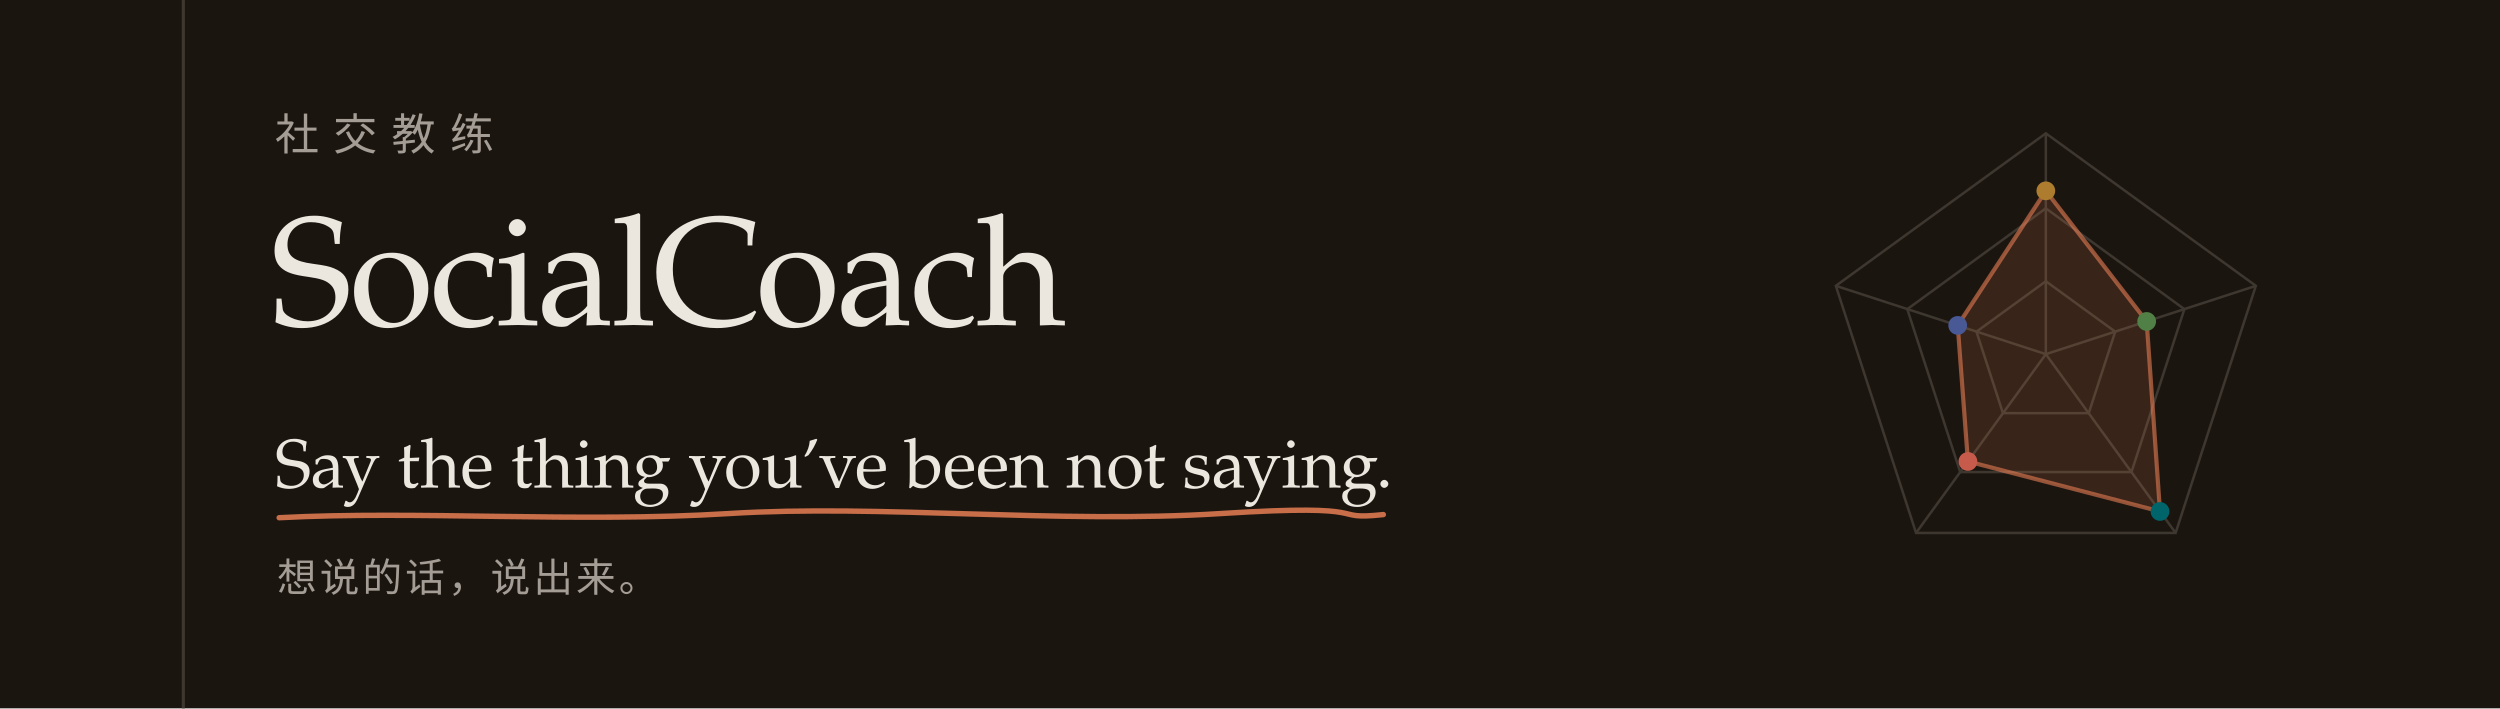
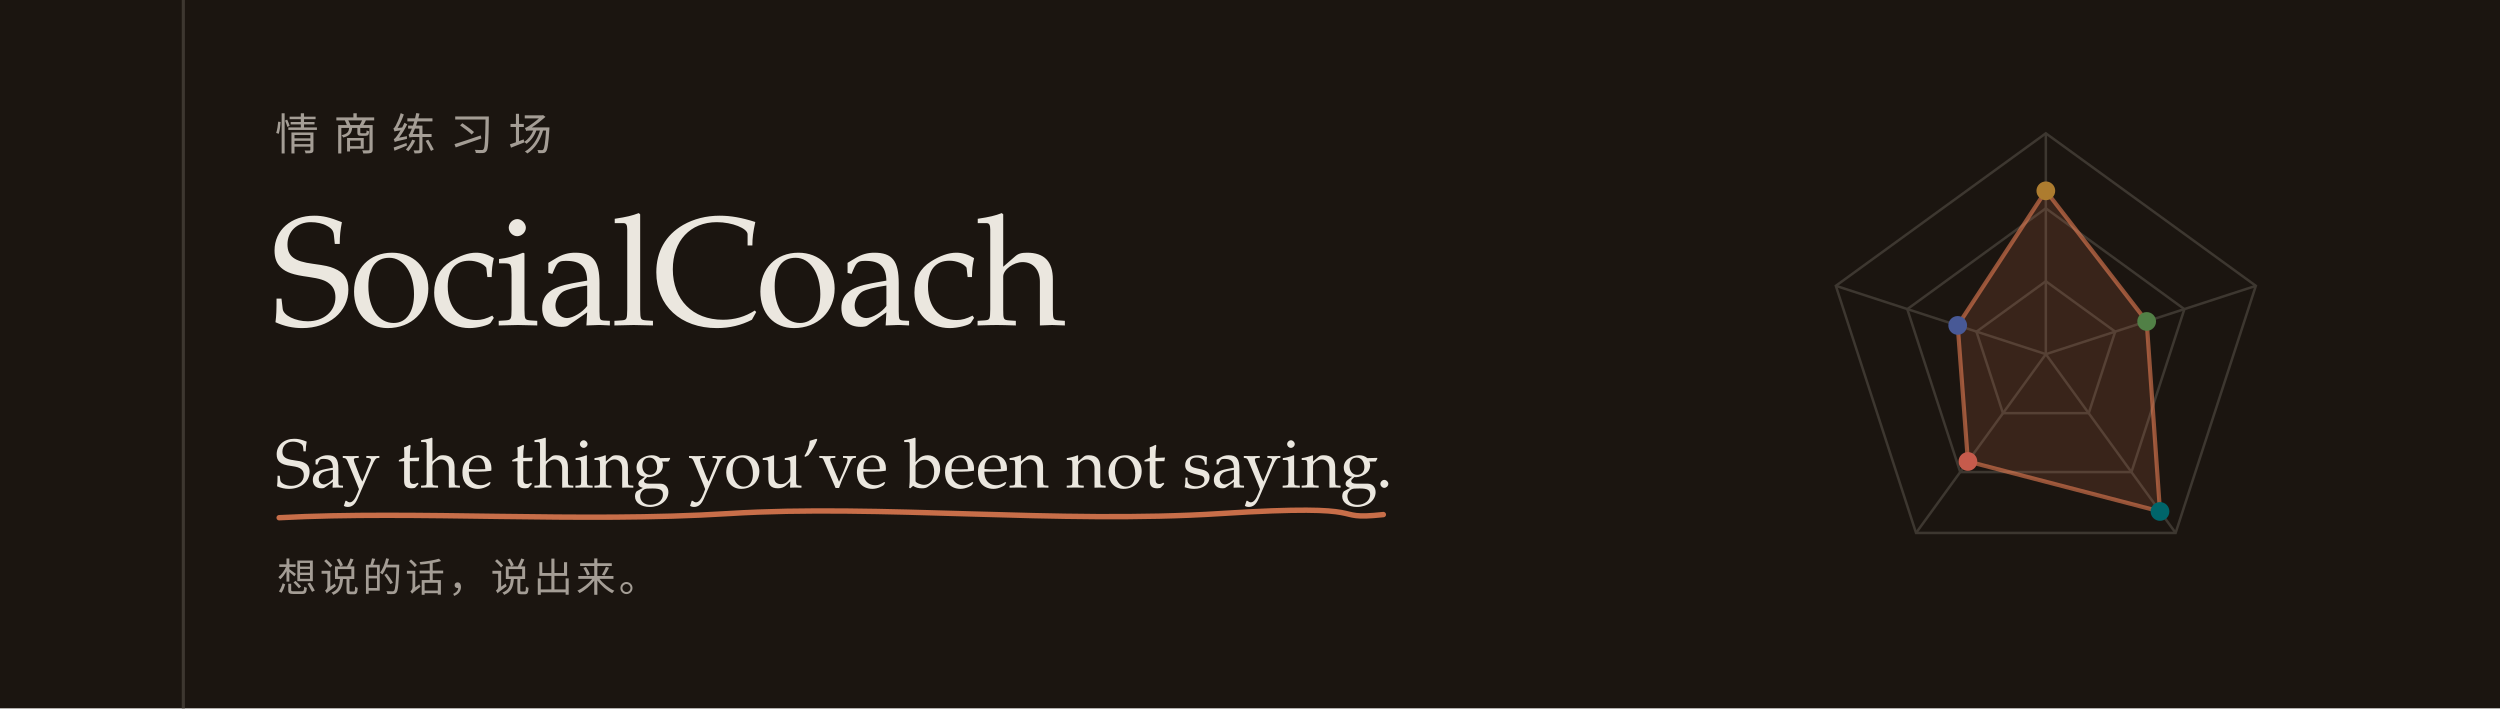
- <svg xmlns="http://www.w3.org/2000/svg" viewBox="0 0 1200 340" width="1200" height="340" role="img" aria-label="SocialCoach · 社交教练 — Say the thing you’ve been not saying.">
+ <svg xmlns="http://www.w3.org/2000/svg" viewBox="0 0 1200 340" width="1200" height="340" role="img" aria-label="SocialCoach — Say the thing you’ve been not saying.">
  <rect width="1200" height="340" fill="#1b1510" />
  <line x1="88" y1="0" x2="88" y2="340" stroke="#3d3730" stroke-width="1.5" />
  <g fill="none" stroke="#3d3730" stroke-width="1.2">
    <polygon points="982.0,64.0 1082.8,137.2 1044.3,255.8 919.7,255.8 881.2,137.2" />
    <polygon points="982.0,100.0 1048.5,148.4 1023.1,226.6 940.9,226.6 915.5,148.4" />
    <polygon points="982.0,135.0 1015.3,159.2 1002.6,198.3 961.4,198.3 948.7,159.2" />
    <line x1="982" y1="170" x2="982.0" y2="64.0" />
    <line x1="982" y1="170" x2="1082.8" y2="137.2" />
    <line x1="982" y1="170" x2="1044.3" y2="255.8" />
    <line x1="982" y1="170" x2="919.7" y2="255.8" />
    <line x1="982" y1="170" x2="881.2" y2="137.2" />
  </g>
  <polygon points="982.0,91.6 1030.4,154.3 1036.8,245.5 944.6,221.5 939.7,156.2" fill="#e67e54" fill-opacity="0.15" stroke="#e67e54" stroke-opacity="0.6" stroke-width="2" />
  <circle cx="982.0" cy="91.6" r="4.5" fill="#ad7c2f" />
  <circle cx="1030.4" cy="154.3" r="4.5" fill="#518046" />
  <circle cx="1036.8" cy="245.5" r="4.5" fill="#00656a" />
  <circle cx="944.6" cy="221.5" r="4.5" fill="#c65b4c" />
  <circle cx="939.7" cy="156.2" r="4.5" fill="#485996" />
-   <text x="132" y="72" font-family="'PingFang SC','Hiragino Sans GB','Noto Sans SC','Microsoft YaHei',sans-serif" font-size="21" fill="#a49d95" letter-spacing="7">社交教练</text>
+   <text x="132" y="72" font-family="'PingFang SC','Hiragino Sans GB','Noto Sans SC','Microsoft YaHei',sans-serif" font-size="21" fill="#a49d95" letter-spacing="7">情商练习场</text>
  <text x="130" y="156" font-family="Georgia,'Iowan Old Style','Palatino Linotype','Times New Roman',serif" font-size="74" fill="#ebe7df" letter-spacing="-1.5">SocialCoach</text>
  <text x="132" y="234" font-family="Georgia,'Iowan Old Style','Palatino Linotype','Times New Roman',serif" font-size="33" fill="#ebe7df">Say the thing you’ve been not saying.</text>
  <path d="M134 248.5 C 200 245, 278 251, 350 246.5 S 508 251.5, 586 246.5 S 636 250, 664 247" fill="none" stroke="#e67e54" stroke-width="2.6" stroke-linecap="round" opacity="0.85" />
  <text x="133" y="284" font-family="'PingFang SC','Hiragino Sans GB','Noto Sans SC','Microsoft YaHei',sans-serif" font-size="19" fill="#a49d95" letter-spacing="1.5">想说的话，说出来。</text>
</svg>
